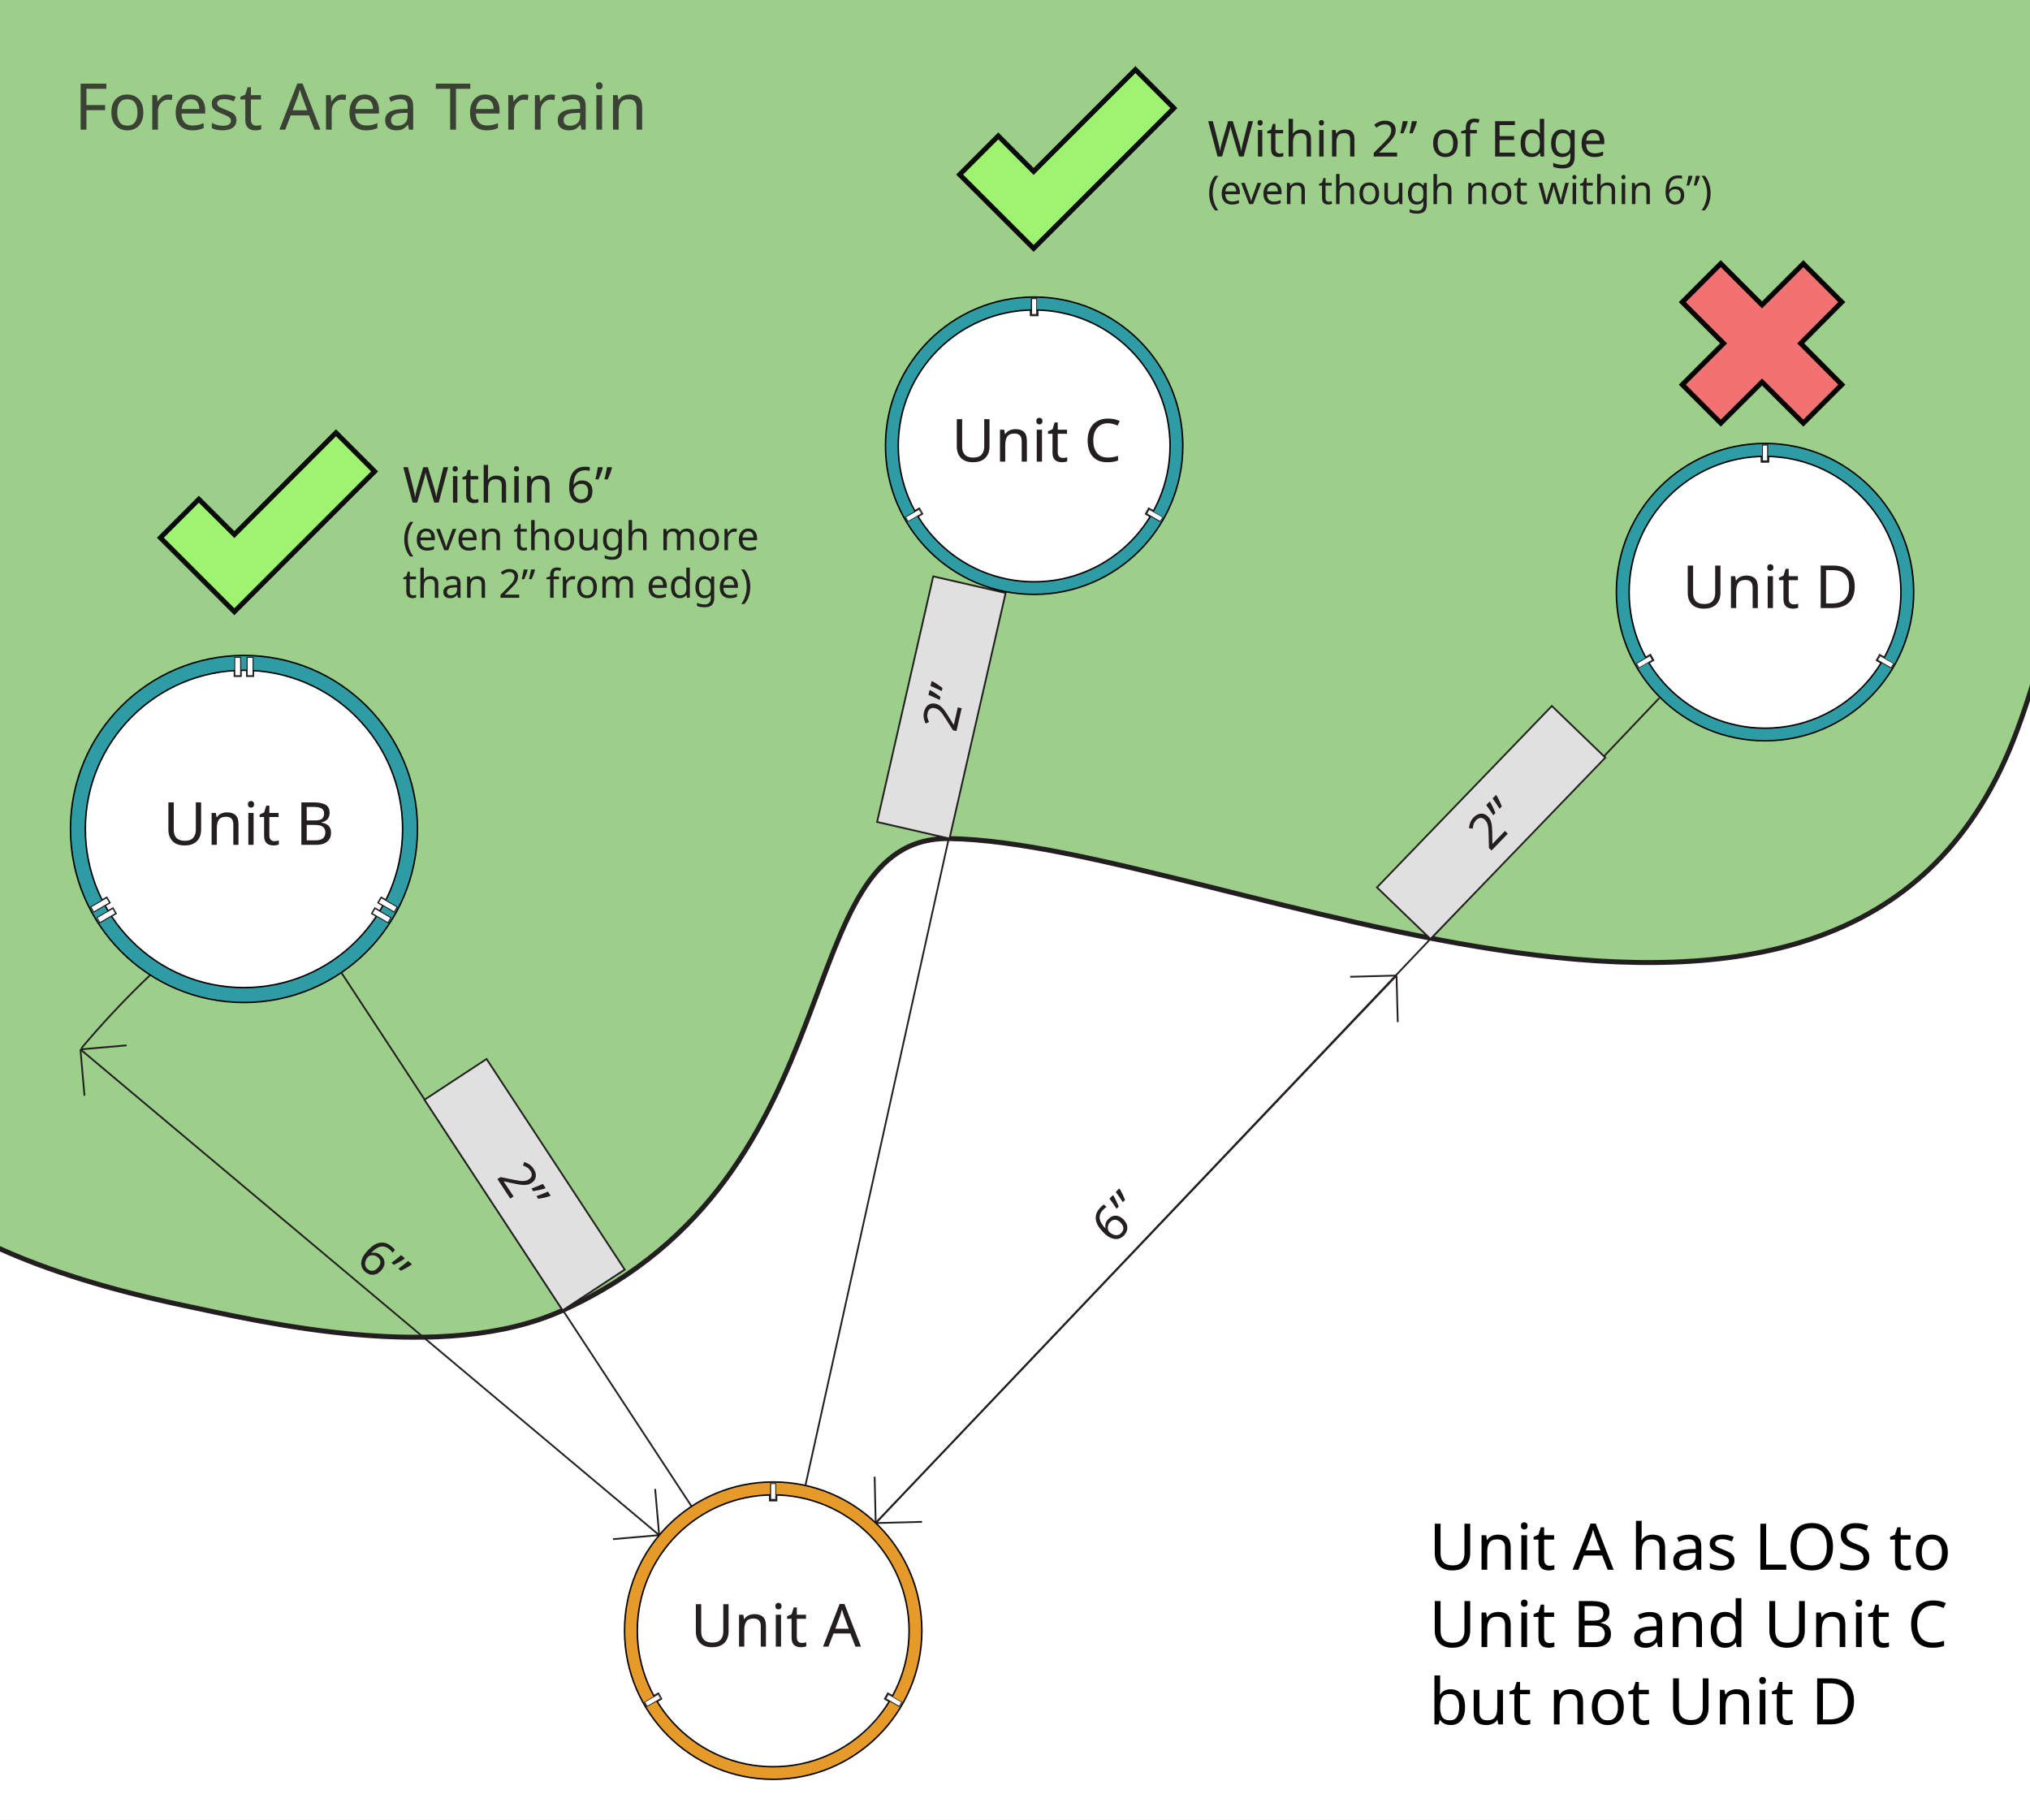
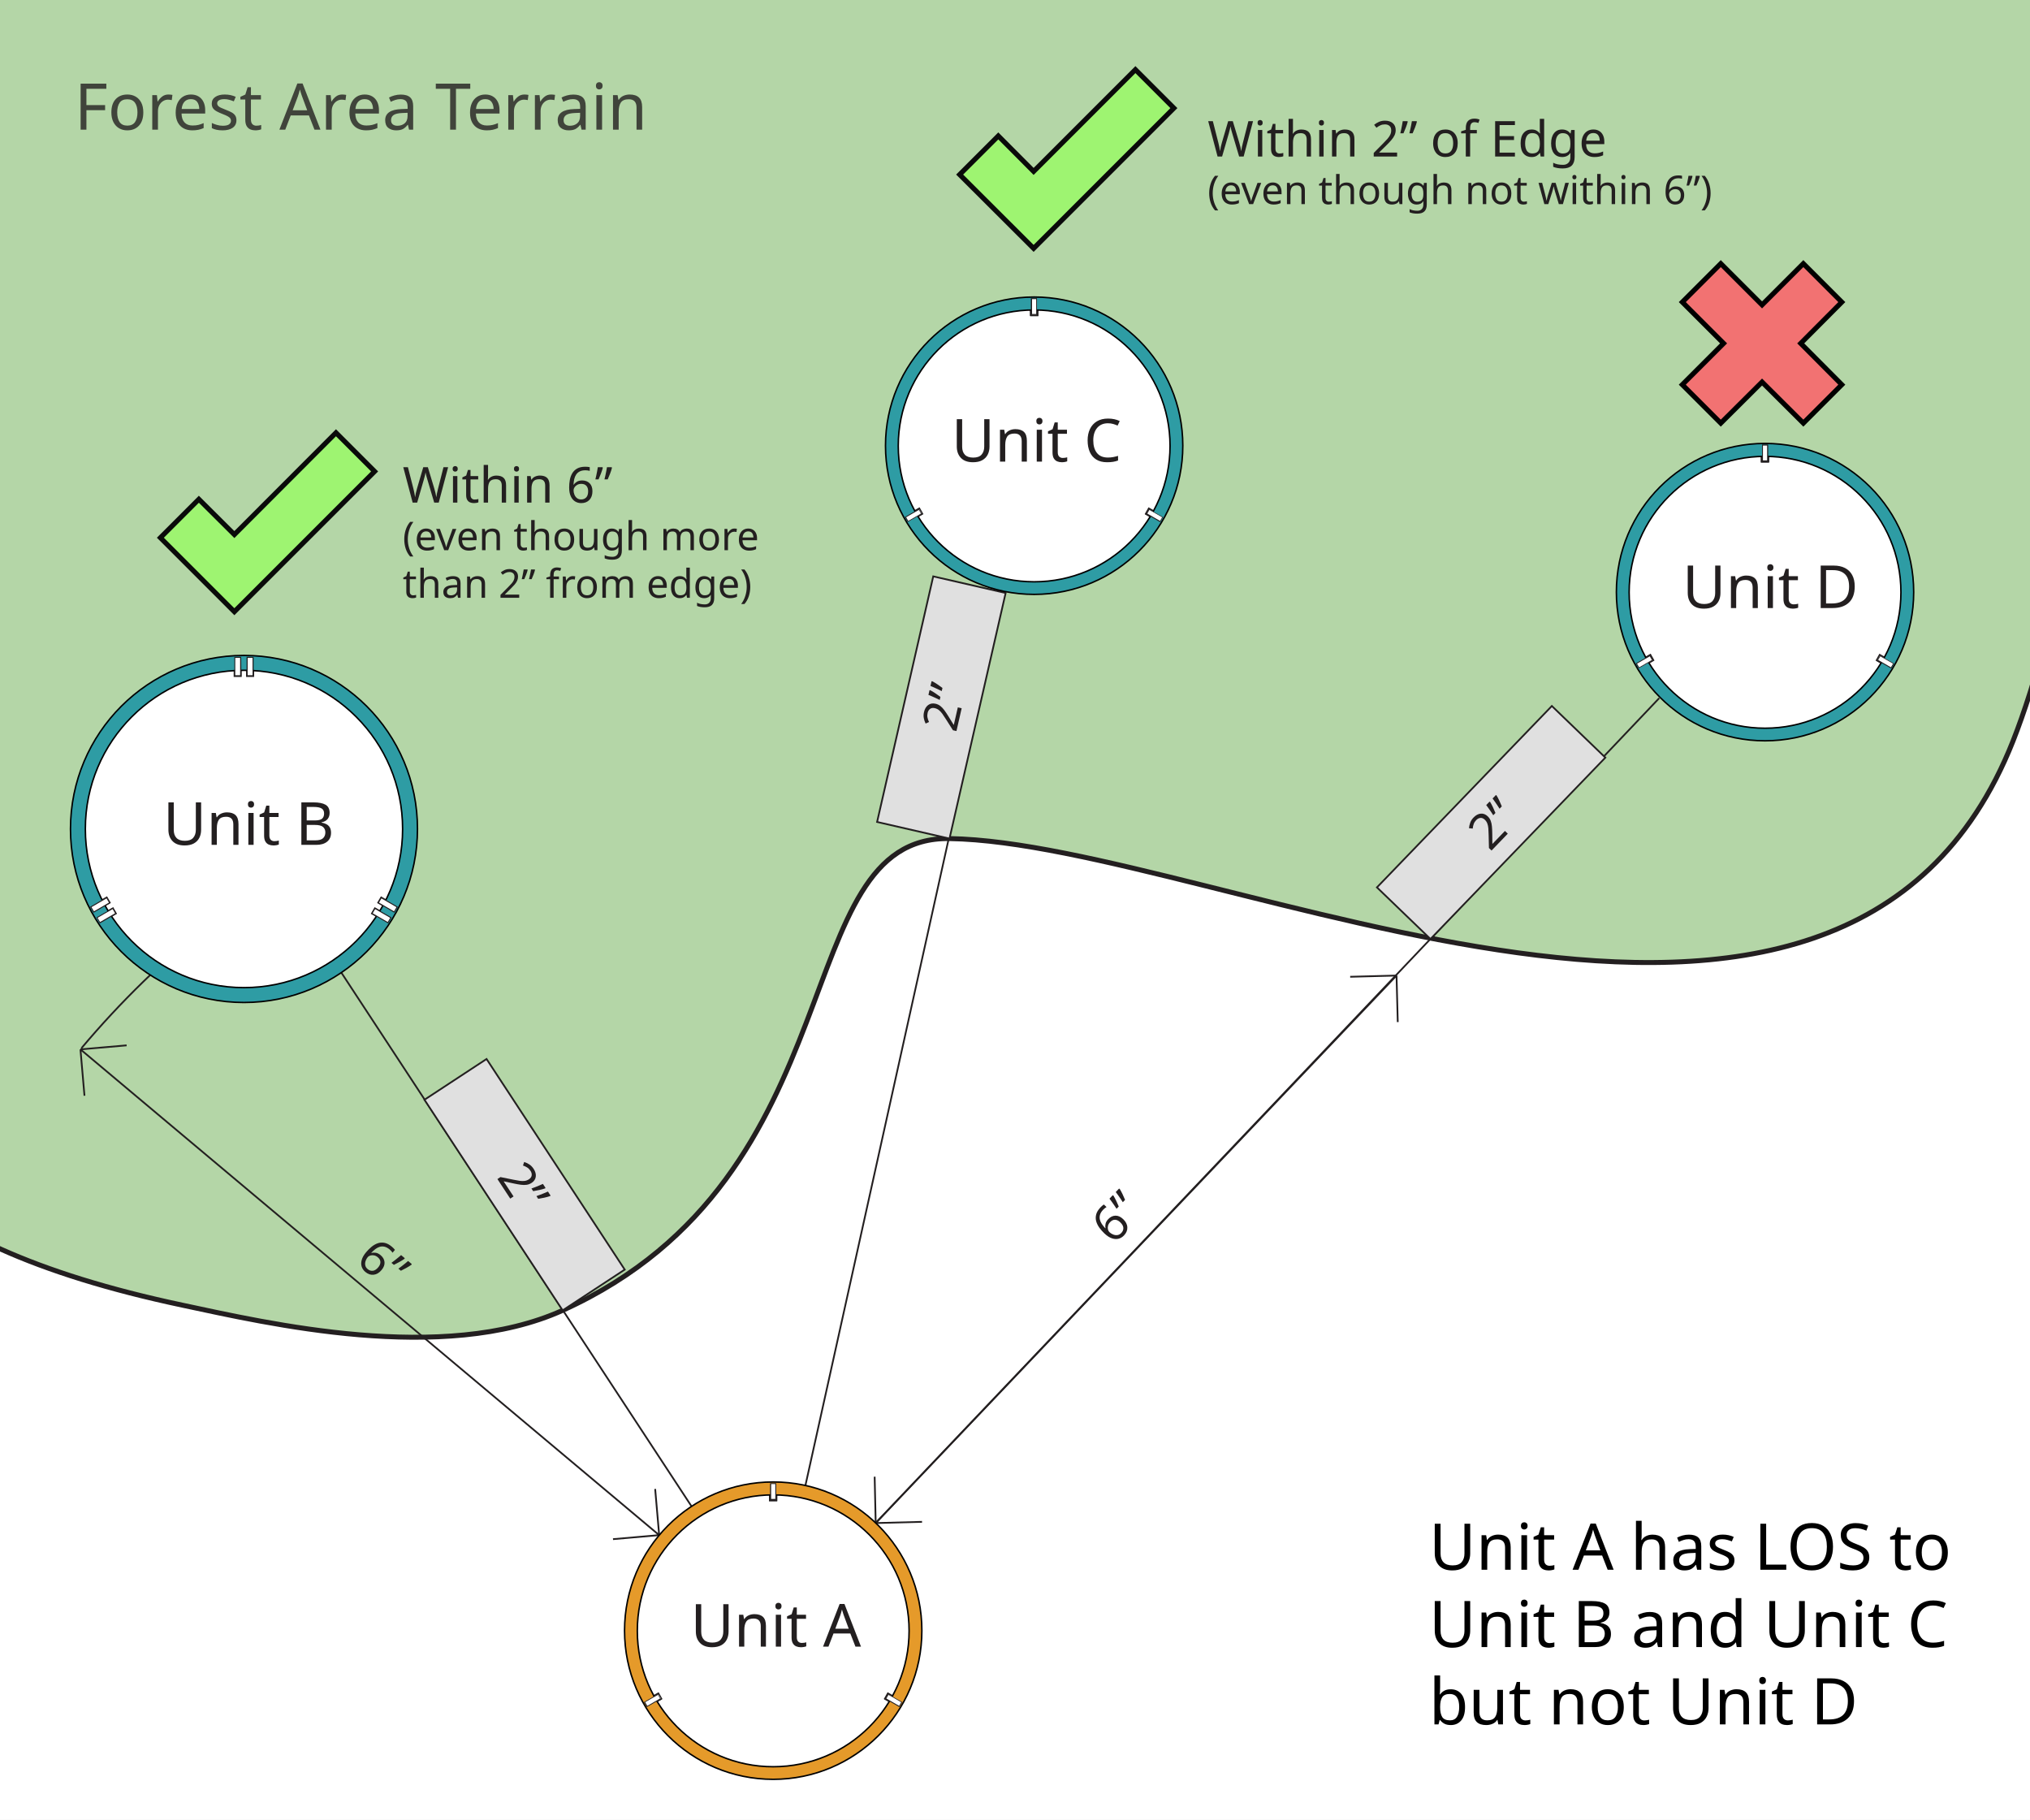
<svg xmlns="http://www.w3.org/2000/svg" version="1.1" id="Layer_1" x="0px" y="0px" viewBox="0 0 1160.7 1040.3" style="enable-background:new 0 0 1160.7 1040.3;" xml:space="preserve">
  <style type="text/css">
	.st0{fill:#FFFFFF;}
- 	.st1{fill:#9CCF89;stroke:#231F20;stroke-width:2.835;stroke-miterlimit:10;}
+ 	.st1{fill:#B4D6A7;stroke:#231F20;stroke-width:2.835;stroke-miterlimit:10;}
	.st2{opacity:0.8;fill:#231F20;enable-background:new    ;}
	.st3{font-family:'ArialMT';}
	.st4{font-size:36.85px;}
	.st5{font-size:12px;}
	.st6{fill:none;stroke:#231F20;stroke-miterlimit:10;}
	.st7{fill:#E0E0E0;stroke:#231F20;stroke-miterlimit:10;}
	.st8{fill:#231F20;}
	.st9{font-size:28.346px;}
- 	.st10{fill:#E0E0E0;stroke:#231F20;stroke-width:1;stroke-miterlimit:10;}
- 	.st11{fill:#FFFFFF;stroke:#231F20;stroke-width:0.85;stroke-miterlimit:10;}
- 	.st12{fill:#E59A2A;stroke:#000000;stroke-width:0.85;stroke-miterlimit:10;}
- 	.st13{font-size:34.016px;}
- 	.st14{fill:#2E9CA4;stroke:#000000;stroke-width:0.85;stroke-miterlimit:10;}
- 	.st15{font-size:22.677px;}
- 	.st16{fill:#9EF471;stroke:#0A0A0A;stroke-width:2.835;stroke-miterlimit:10;}
- 	.st17{fill:#F27272;stroke:#000000;stroke-width:2.835;stroke-miterlimit:10;}
+ 	.st10{fill:#FFFFFF;stroke:#231F20;stroke-width:0.85;stroke-miterlimit:10;}
+ 	.st11{fill:#E59A2A;stroke:#000000;stroke-width:0.85;stroke-miterlimit:10;}
+ 	.st12{font-size:34.016px;}
+ 	.st13{fill:#2E9CA4;stroke:#000000;stroke-width:0.85;stroke-miterlimit:10;}
+ 	.st14{font-size:22.677px;}
+ 	.st15{fill:#9EF471;stroke:#0A0A0A;stroke-width:2.835;stroke-miterlimit:10;}
+ 	.st16{fill:#F27272;stroke:#000000;stroke-width:2.835;stroke-miterlimit:10;}
</style>
  <rect class="st0" width="1160.7" height="1040.3" />
  <g id="Layer_10">
    <path class="st1" d="M288.9-92.4C123.8-139.8-53-278.7-34.8,410.2c2.1,77.6-202.2,263.7,139.4,336c47.6,10.1,148.6,33.9,217.1,2.9   c170.2-77,127.4-271.2,221.2-269.7c153,2.4,510.8,190.3,608.1-55.8c52.2-132.1,95.4-497-24.1-482.3   C1023.7-46.1,454-44.9,288.9-92.4L288.9-92.4z" />
    <text transform="matrix(1 0 0 1 42.52 74.143)" class="st2 st3 st4">Forest Area Terrain</text>
    <text transform="matrix(1 0 0 1 817.047 897.403)" class="st3 st4">Unit A has LOS to </text>
    <text transform="matrix(1 0 0 1 1118.166 897.403)" class="st3 st5">             </text>
    <text transform="matrix(1 0 0 1 817.047 941.603)" class="st3 st4">Unit B and Unit C </text>
    <text transform="matrix(1 0 0 1 1111.976 941.603)" class="st3 st5">             </text>
    <text transform="matrix(1 0 0 1 817.047 985.803)" class="st3 st4">but not Unit D</text>
  </g>
  <path id="guides" class="st6" d="M605.2,196.3l-163.1,736 M135.7,465.4l306.4,466.9 M46.5,599.3c44.8-53.3,100.6-97.9,164.9-129.9" />
  <g id="Layer_1_00000026151618331963528480000016458355637112529572_">
    <path class="st7" d="M278.2,605.4l79,120.4l-35.5,23.3l-79-120.4L278.2,605.4z" />
-     <text transform="matrix(0.5487 0.836 -0.836 0.5487 283.6615 672.9029)" class="st8 st3 st9">2”</text>
+     <text transform="matrix(0.5487 0.836 -0.836 0.5487 283.6614 672.9028)" class="st8 st3 st9">2”</text>
    <path class="st6" d="M376.9,877.6L46,599.9 M376.9,877.6l-26.4,2.3 M376.9,877.6l-2.3-26.4 M46,599.9l26.4-2.3 M46,599.9l2.3,26.5" />
-     <text transform="matrix(0.7661 0.6427 -0.6427 0.7661 202.5866 721.4762)" class="st8 st3 st9">6”</text>
+     <text transform="matrix(0.7661 0.6427 -0.6427 0.7661 202.5867 721.4763)" class="st8 st3 st9">6”</text>
    <path class="st6" d="M500.7,870.7l297.8-313 M500.7,870.7l-0.6-26.5 M500.7,870.7l26.5-0.7 M798.5,557.7l0.7,26.6 M798.5,557.7   l-26.5,0.7" />
    <text transform="matrix(0.6894 -0.7244 0.7244 0.6894 636.6418 712.201)" class="st8 st3 st9">6”</text>
    <path class="st7" d="M501.5,469.9l32.1-140.4L575,339l-32.1,140.4L501.5,469.9z" />
-     <text transform="matrix(0.223 -0.9748 0.9748 0.223 546.5764 419.2549)" class="st8 st3 st9">2”</text>
+     <text transform="matrix(0.223 -0.9748 0.9748 0.223 546.5764 419.2546)" class="st8 st3 st9">2”</text>
    <path class="st6" d="M948.7,399.1L442.1,932.3" />
-     <path class="st10" d="M787.3,507.3l100-103.7l30.6,29.5l-100,103.7L787.3,507.3z" />
-     <text transform="matrix(0.6941 -0.7199 0.7199 0.6941 851.8862 487.2095)" class="st8 st3 st9">2”</text>
+     <path class="st7" d="M787.3,507.3l100-103.7l30.6,29.5l-100,103.7L787.3,507.3z" />
+     <text transform="matrix(0.6941 -0.7199 0.7199 0.6941 851.8862 487.2097)" class="st8 st3 st9">2”</text>
  </g>
  <g id="Layer_8">
    <path class="st0" d="M442.1,847.2c-47,0-85,38.1-85,85c0,47,38.1,85,85,85s85-38.1,85-85S489.1,847.2,442.1,847.2L442.1,847.2z" />
    <path class="st0" d="M440.2,847.8h3.7v9.8h-3.7V847.8z" />
    <path class="st8" d="M443.5,848.2v9h-2.9v-9H443.5 M444.4,847.4h-4.7v10.8h4.7V847.4z" />
-     <path class="st11" d="M443.3,848.4v8.5h-2.4v-8.5H443.3 M443.8,848h-3.4v9.5h3.4V848z" />
+     <path class="st10" d="M443.3,848.4v8.5h-2.4v-8.5H443.3 M443.8,848h-3.4v9.5h3.4V848z" />
    <path class="st0" d="M505.8,971.2l1.8-3.2l8.5,4.9l-1.8,3.2L505.8,971.2z" />
    <path class="st8" d="M507.9,968.6l7.8,4.5l-1.4,2.5l-7.8-4.5L507.9,968.6 M507.5,967.4l-0.4,0.7l-1.4,2.5l-0.4,0.7l0.7,0.4l7.8,4.5   l0.7,0.4l0.4-0.7l1.4-2.5l0.4-0.7l-0.7-0.4l-7.8-4.5L507.5,967.4L507.5,967.4z" />
-     <path class="st11" d="M514.1,975.2l-7.3-4.2l1.2-2.1l7.3,4.2L514.1,975.2 M514.3,975.9l0.2-0.4l1.2-2.1l0.2-0.4l-0.4-0.2l-7.3-4.2   l-0.4-0.2l-0.2,0.4l-1.2,2.1l-0.2,0.4l0.4,0.2l7.3,4.2L514.3,975.9z" />
-     <path class="st0" d="M368.1,972.8l8.5-4.9l1.9,3.2l-8.5,4.9L368.1,972.8z" />
+     <path class="st10" d="M514.1,975.2l-7.3-4.2l1.2-2.1l7.3,4.2L514.1,975.2 M514.3,975.9l0.2-0.4l1.2-2.1l0.2-0.4l-0.4-0.2l-7.3-4.2   l-0.4-0.2l-0.2,0.4l-1.2,2.1l-0.2,0.4l0.4,0.2l7.3,4.2L514.3,975.9z" />
+     <path class="st0" d="M368.1,972.8l8.5-4.9l1.9,3.2L370,976L368.1,972.8z" />
    <path class="st8" d="M376.3,968.6l1.4,2.5l-7.8,4.5l-1.4-2.5L376.3,968.6 M376.6,967.4l-0.7,0.4l-7.8,4.5l-0.7,0.4l0.4,0.7l1.4,2.5   l0.4,0.7l0.7-0.4l7.8-4.5l0.7-0.4l-0.4-0.7l-1.4-2.5L376.6,967.4z" />
-     <path class="st11" d="M368.9,973.1l7.3-4.2l1.2,2.1l-7.3,4.2L368.9,973.1 M368.2,973l0.2,0.4l1.2,2.1l0.2,0.4l0.4-0.2l7.3-4.2   l0.4-0.2l-0.2-0.4l-1.2-2.1l-0.2-0.4l-0.4,0.2l-7.3,4.2L368.2,973z" />
+     <path class="st10" d="M368.9,973.1l7.3-4.2l1.2,2.1l-7.3,4.2L368.9,973.1 M368.2,973l0.2,0.4l1.2,2.1l0.2,0.4l0.4-0.2l7.3-4.2   l0.4-0.2l-0.2-0.4l-1.2-2.1l-0.2-0.4l-0.4,0.2l-7.3,4.2L368.2,973z" />
    <path class="st0" d="M440.2,847.8h3.7v9.8h-3.7V847.8z" />
    <path class="st8" d="M443.5,848.2v9h-2.9v-9H443.5 M444.4,847.4h-4.7v10.8h4.7V847.4z" />
-     <path class="st11" d="M443.3,848.4v8.5h-2.4v-8.5H443.3 M443.8,848h-3.4v9.5h3.4V848z" />
-     <path class="st12" d="M442.1,847.2c-47,0-85,38.1-85,85c0,47,38.1,85,85,85s85-38.1,85-85S489.1,847.2,442.1,847.2L442.1,847.2z    M442.1,1010c-42.9,0-77.7-34.8-77.7-77.7s34.8-77.7,77.7-77.7s77.7,34.8,77.7,77.7S485,1010,442.1,1010L442.1,1010z" />
+     <path class="st10" d="M443.3,848.4v8.5h-2.4v-8.5H443.3 M443.8,848h-3.4v9.5h3.4V848z" />
+     <path class="st11" d="M442.1,847.2c-47,0-85,38.1-85,85c0,47,38.1,85,85,85s85-38.1,85-85S489.1,847.2,442.1,847.2L442.1,847.2z    M442.1,1010c-42.9,0-77.7-34.8-77.7-77.7s34.8-77.7,77.7-77.7s77.7,34.8,77.7,77.7S485,1010,442.1,1010L442.1,1010z" />
    <path class="st0" d="M440.7,848.2h2.9v9h-2.9V848.2z" />
    <path class="st8" d="M443.3,848.4v8.5h-2.4v-8.5H443.3 M443.8,848h-3.4v9.5h3.4V848z" />
    <path class="st0" d="M506.4,971.1l1.5-2.5l7.8,4.5l-1.5,2.5L506.4,971.1z" />
    <path class="st8" d="M514.1,975.2l-7.3-4.2l1.2-2.1l7.3,4.2L514.1,975.2 M514.3,975.9l0.2-0.4l1.2-2.1l0.2-0.4l-0.4-0.2l-7.3-4.2   l-0.4-0.2l-0.2,0.4l-1.2,2.1l-0.2,0.4l0.4,0.2l7.3,4.2L514.3,975.9z" />
    <path class="st0" d="M368.6,973l7.8-4.5l1.5,2.5l-7.8,4.5L368.6,973z" />
    <path class="st8" d="M368.9,973.1l7.3-4.2l1.2,2.1l-7.3,4.2L368.9,973.1 M368.2,973l0.2,0.4l1.2,2.1l0.2,0.4l0.4-0.2l7.3-4.2   l0.4-0.2l-0.2-0.4l-1.2-2.1l-0.2-0.4l-0.4,0.2l-7.3,4.2L368.2,973z" />
    <path class="st0" d="M440.7,848.2h2.9v9h-2.9V848.2z" />
    <path class="st8" d="M443.3,848.4v8.5h-2.4v-8.5H443.3 M443.8,848h-3.4v9.5h3.4V848z" />
-     <text transform="matrix(1 0 0 1 394.808 941.345)" class="st8 st3 st13">Unit A</text>
+     <text transform="matrix(1 0 0 1 394.808 941.345)" class="st8 st3 st12">Unit A</text>
    <path class="st0" d="M139.5,374.7c-54.8,0-99.2,44.4-99.2,99.2s44.4,99.2,99.2,99.2s99.2-44.4,99.2-99.2   C238.8,419.1,194.3,374.7,139.5,374.7z" />
    <path class="st0" d="M134.1,375.7h3.7v10.7h-3.7V375.7z" />
    <path class="st8" d="M137.3,376.1v9.9h-2.8v-9.9H137.3 M138.2,375.3h-4.6V387h4.6V375.3L138.2,375.3z" />
    <path class="st0" d="M55.3,524.5l9.4-5.4l1.9,3.2l-9.4,5.4L55.3,524.5z" />
-     <path class="st8" d="M64.4,519.7l1.4,2.4l-8.6,5l-1.4-2.4L64.4,519.7 M64.8,518.6L64,519l-8.6,5l-0.7,0.4l0.4,0.7l1.4,2.4l0.4,0.7   l0.7-0.4l8.6-5l0.7-0.4l-0.4-0.7l-1.4-2.4C65.1,519.3,64.8,518.6,64.8,518.6z" />
+     <path class="st8" d="M64.4,519.7l1.4,2.4l-8.6,5l-1.4-2.4L64.4,519.7 M64.8,518.6L64,519l-8.6,5l-0.7,0.4l0.4,0.7l1.4,2.4l0.4,0.7   l0.7-0.4l8.6-5l0.7-0.4l-0.4-0.7l-1.4-2.4L64.8,518.6z" />
    <path class="st0" d="M51.7,518.3l9.4-5.4l1.9,3.2l-9.4,5.4L51.7,518.3z" />
    <path class="st8" d="M60.9,513.6l1.4,2.4l-8.6,5l-1.4-2.4L60.9,513.6 M61.2,512.4l-0.7,0.4l-8.6,5l-0.7,0.4l0.4,0.7l1.4,2.4   l0.4,0.7l0.7-0.4l8.6-5l0.7-0.4l-0.4-0.7l-1.4-2.4L61.2,512.4z" />
    <path class="st0" d="M216.1,516.1l1.9-3.2l9.4,5.4l-1.9,3.2L216.1,516.1z" />
    <path class="st8" d="M218.1,513.6l8.6,5l-1.4,2.4l-8.6-5L218.1,513.6 M217.8,512.4l-0.4,0.7l-1.4,2.4l-0.4,0.7l0.7,0.4l8.6,5   l0.7,0.4l0.4-0.7l1.4-2.4l0.4-0.7l-0.7-0.4l-8.6-5L217.8,512.4z" />
    <path class="st0" d="M141.2,375.7h3.7v10.7h-3.7V375.7z" />
    <path class="st8" d="M144.4,376.1v9.9h-2.8v-9.9H144.4 M145.3,375.3h-4.6V387h4.6V375.3L145.3,375.3z" />
    <path class="st0" d="M212.5,522.3l1.8-3.2l9.4,5.4l-1.8,3.2L212.5,522.3z" />
    <path class="st8" d="M214.5,519.7l8.6,5l-1.4,2.4l-8.6-5L214.5,519.7 M214.2,518.6l-0.4,0.7l-1.4,2.4l-0.4,0.7l0.7,0.4l8.6,5   l0.7,0.4l0.4-0.7l1.4-2.4l0.4-0.7l-0.7-0.4l-8.6-5L214.2,518.6z" />
-     <path class="st14" d="M139.5,374.7c-54.8,0-99.2,44.4-99.2,99.2s44.4,99.2,99.2,99.2s99.2-44.4,99.2-99.2   C238.8,419.1,194.3,374.7,139.5,374.7z M139.5,564.6c-50.1,0-90.7-40.6-90.7-90.7s40.6-90.7,90.7-90.7s90.7,40.6,90.7,90.7   S189.6,564.6,139.5,564.6z" />
+     <path class="st13" d="M139.5,374.7c-54.8,0-99.2,44.4-99.2,99.2s44.4,99.2,99.2,99.2s99.2-44.4,99.2-99.2   C238.8,419.1,194.3,374.7,139.5,374.7z M139.5,564.6c-50.1,0-90.7-40.6-90.7-90.7s40.6-90.7,90.7-90.7s90.7,40.6,90.7,90.7   S189.6,564.6,139.5,564.6z" />
    <path class="st0" d="M134.3,375.8h3.4v10.5h-3.4V375.8z" />
    <path class="st8" d="M137.3,376.1v9.9h-2.8v-9.9H137.3 M137.9,375.5H134v11.1h4L137.9,375.5L137.9,375.5L137.9,375.5z" />
    <path class="st0" d="M55.4,524.6l9.1-5.2l1.7,2.9l-9.1,5.2L55.4,524.6z" />
    <path class="st8" d="M64.4,519.7l1.4,2.4l-8.6,5l-1.4-2.4L64.4,519.7 M64.7,518.9l-0.5,0.3l-8.6,5l-0.5,0.3l0.3,0.5l1.4,2.4   l0.3,0.5l0.5-0.3l8.6-5l0.5-0.3l-0.3-0.5l-1.4-2.4C65,519.4,64.7,518.9,64.7,518.9z" />
    <path class="st0" d="M52,518.4l9.1-5.3l1.7,2.9l-9.1,5.3L52,518.4z" />
    <path class="st8" d="M60.9,513.6l1.4,2.4l-8.6,5l-1.4-2.4L60.9,513.6 M61.1,512.8l-0.5,0.3l-8.6,5l-0.5,0.3l0.3,0.5l1.4,2.4   l0.3,0.5l0.5-0.3l8.6-5l0.5-0.3l-0.3-0.5l-1.4-2.4C61.4,513.3,61.1,512.8,61.1,512.8z" />
    <path class="st0" d="M216.3,516.1l1.7-2.9l9.1,5.2l-1.7,2.9L216.3,516.1z" />
    <path class="st8" d="M218.1,513.6l8.6,5l-1.4,2.4l-8.6-5L218.1,513.6 M217.9,512.8l-0.3,0.5l-1.4,2.4l-0.3,0.5l0.5,0.3l8.6,5   l0.5,0.3l0.3-0.5l1.4-2.4l0.3-0.5l-0.5-0.3l-8.6-5L217.9,512.8z" />
    <path class="st0" d="M141.4,375.8h3.4v10.5h-3.4V375.8z" />
    <path class="st8" d="M144.4,376.1v9.9h-2.8v-9.9H144.4 M145,375.5h-4v11.1h4V375.5z" />
    <path class="st0" d="M212.7,522.3l1.7-2.9l9.1,5.2l-1.7,2.9L212.7,522.3z" />
    <path class="st8" d="M214.5,519.7l8.6,5l-1.4,2.4l-8.6-5L214.5,519.7 M214.3,518.9l-0.3,0.5l-1.4,2.4l-0.3,0.5l0.5,0.3l8.6,5   l0.5,0.3l0.3-0.5l1.4-2.4l0.3-0.5l-0.5-0.3l-8.6-5L214.3,518.9z" />
-     <text transform="matrix(1 0 0 1 93.227 482.983)" class="st8 st3 st13">Unit B</text>
+     <text transform="matrix(1 0 0 1 93.227 482.983)" class="st8 st3 st12">Unit B</text>
    <path class="st0" d="M1009.2,253.5c-47,0-85,38.1-85,85c0,47,38.1,85,85,85c46.9,0,85-38.1,85-85S1056.2,253.5,1009.2,253.5   L1009.2,253.5z" />
    <path class="st0" d="M1007.3,254h3.7v9.8h-3.7V254z" />
    <path class="st8" d="M1010.6,254.5v9h-2.9v-9H1010.6 M1011.5,253.6h-4.7v10.8h4.7V253.6L1011.5,253.6z" />
-     <path class="st11" d="M1010.4,254.7v8.5h-2.4v-8.5L1010.4,254.7 M1010.9,254.2h-3.4v9.5h3.4V254.2z" />
+     <path class="st10" d="M1010.4,254.7v8.5h-2.4v-8.5L1010.4,254.7 M1010.9,254.2h-3.4v9.5h3.4V254.2z" />
    <path class="st0" d="M1072.9,377.4l1.9-3.2l8.5,4.9l-1.9,3.2L1072.9,377.4z" />
    <path class="st8" d="M1075,374.8l7.8,4.5l-1.4,2.5l-7.8-4.5L1075,374.8 M1074.6,373.7l-0.4,0.7l-1.4,2.5l-0.4,0.7l0.7,0.4l7.8,4.5   l0.7,0.4l0.4-0.7l1.4-2.5l0.4-0.7l-0.7-0.4l-7.8-4.5L1074.6,373.7z" />
-     <path class="st11" d="M1081.2,381.5l-7.3-4.2l1.2-2.1l7.3,4.2L1081.2,381.5 M1081.4,382.2l0.2-0.4l1.2-2.1l0.2-0.4l-0.4-0.2   l-7.3-4.2l-0.4-0.2l-0.2,0.4l-1.2,2.1l-0.2,0.4l0.4,0.2l7.3,4.2L1081.4,382.2z" />
+     <path class="st10" d="M1081.2,381.5l-7.3-4.2l1.2-2.1l7.3,4.2L1081.2,381.5 M1081.4,382.2l0.2-0.4l1.2-2.1l0.2-0.4l-0.4-0.2   l-7.3-4.2l-0.4-0.2l-0.2,0.4l-1.2,2.1l-0.2,0.4l0.4,0.2l7.3,4.2L1081.4,382.2z" />
    <path class="st0" d="M935.1,379.2l8.5-4.9l1.9,3.2l-8.5,4.9L935.1,379.2z" />
    <path class="st8" d="M943.4,374.8l1.4,2.5l-7.8,4.5l-1.4-2.5L943.4,374.8 M943.8,373.7l-0.7,0.4l-7.8,4.5l-0.7,0.4l0.4,0.7l1.4,2.5   l0.4,0.7l0.7-0.4l7.8-4.5l0.7-0.4l-0.4-0.7l-1.4-2.5L943.8,373.7z" />
-     <path class="st11" d="M936,379.4l7.3-4.2l1.2,2.1l-7.3,4.2L936,379.4 M935.3,379.2l0.2,0.4l1.2,2.1l0.2,0.4l0.4-0.2l7.3-4.2   l0.4-0.2V377l-1.2-2.1l-0.2-0.4l-0.4,0.2l-7.3,4.2L935.3,379.2L935.3,379.2z" />
+     <path class="st10" d="M936,379.4l7.3-4.2l1.2,2.1l-7.3,4.2L936,379.4 M935.3,379.2l0.2,0.4l1.2,2.1l0.2,0.4l0.4-0.2l7.3-4.2   l0.4-0.2V377l-1.2-2.1l-0.2-0.4l-0.4,0.2l-7.3,4.2L935.3,379.2L935.3,379.2z" />
    <path class="st0" d="M1007.3,254h3.7v9.8h-3.7V254z" />
    <path class="st8" d="M1010.6,254.5v9h-2.9v-9H1010.6 M1011.5,253.6h-4.7v10.8h4.7V253.6L1011.5,253.6z" />
-     <path class="st11" d="M1010.4,254.7v8.5h-2.4v-8.5L1010.4,254.7 M1010.9,254.2h-3.4v9.5h3.4V254.2z" />
-     <path class="st14" d="M1009.2,253.5c-47,0-85,38.1-85,85c0,47,38.1,85,85,85c46.9,0,85-38.1,85-85S1056.2,253.5,1009.2,253.5   L1009.2,253.5z M1009.2,416.3c-42.9,0-77.7-34.8-77.7-77.7s34.8-77.7,77.7-77.7c42.9,0,77.7,34.8,77.7,77.7   S1052.1,416.3,1009.2,416.3z" />
+     <path class="st10" d="M1010.4,254.7v8.5h-2.4v-8.5L1010.4,254.7 M1010.9,254.2h-3.4v9.5h3.4V254.2z" />
+     <path class="st13" d="M1009.2,253.5c-47,0-85,38.1-85,85c0,47,38.1,85,85,85c46.9,0,85-38.1,85-85S1056.2,253.5,1009.2,253.5   L1009.2,253.5z M1009.2,416.3c-42.9,0-77.7-34.8-77.7-77.7s34.8-77.7,77.7-77.7c42.9,0,77.7,34.8,77.7,77.7   S1052.1,416.3,1009.2,416.3z" />
    <path class="st0" d="M1007.8,254.5h2.9v9h-2.9V254.5z" />
    <path class="st8" d="M1010.4,254.7v8.5h-2.4v-8.5L1010.4,254.7 M1010.9,254.2h-3.4v9.5h3.4V254.2z" />
    <path class="st0" d="M1073.5,377.3l1.4-2.5l7.8,4.5l-1.4,2.5L1073.5,377.3z" />
    <path class="st8" d="M1081.2,381.5l-7.3-4.2l1.2-2.1l7.3,4.2L1081.2,381.5 M1081.4,382.2l0.2-0.4l1.2-2.1l0.2-0.4l-0.4-0.2   l-7.3-4.2l-0.4-0.2l-0.2,0.4l-1.2,2.1l-0.2,0.4l0.4,0.2l7.3,4.2L1081.4,382.2z" />
    <path class="st0" d="M935.7,379.3l7.8-4.5l1.5,2.5l-7.8,4.5L935.7,379.3z" />
    <path class="st8" d="M936,379.4l7.3-4.2l1.2,2.1l-7.3,4.2L936,379.4 M935.3,379.2l0.2,0.4l1.2,2.1l0.2,0.4l0.4-0.2l7.3-4.2l0.4-0.2   V377l-1.2-2.1l-0.2-0.4l-0.4,0.2l-7.3,4.2L935.3,379.2L935.3,379.2z" />
    <path class="st0" d="M1007.8,254.5h2.9v9h-2.9V254.5z" />
    <path class="st8" d="M1010.4,254.7v8.5h-2.4v-8.5L1010.4,254.7 M1010.9,254.2h-3.4v9.5h3.4V254.2z" />
-     <text transform="matrix(1 0 0 1 961.946 347.61)" class="st8 st3 st13">Unit D</text>
+     <text transform="matrix(1 0 0 1 961.946 347.61)" class="st8 st3 st12">Unit D</text>
    <path class="st0" d="M591.3,169.8c-47,0-85,38.1-85,85c0,47,38.1,85,85,85s85-38.1,85-85S638.2,169.8,591.3,169.8L591.3,169.8z" />
    <path class="st0" d="M589.4,170.3h3.7v9.8h-3.7V170.3z" />
    <path class="st8" d="M592.7,170.8v9h-2.9v-9H592.7 M593.6,169.9H589v10.8h4.7L593.6,169.9L593.6,169.9z" />
-     <path class="st11" d="M592.5,171v8.5h-2.4V171H592.5 M592.9,170.5h-3.4v9.5h3.4V170.5z" />
+     <path class="st10" d="M592.5,171v8.5h-2.4V171H592.5 M592.9,170.5h-3.4v9.5h3.4V170.5z" />
    <path class="st0" d="M654.9,293.8l1.9-3.2l8.5,4.9l-1.9,3.2L654.9,293.8z" />
    <path class="st8" d="M657,291.1l7.8,4.5l-1.4,2.5l-7.8-4.5L657,291.1 M656.7,290l-0.4,0.7l-1.4,2.5l-0.4,0.7l0.7,0.4l7.8,4.5   l0.7,0.4l0.4-0.7l1.4-2.5l0.4-0.7l-0.7-0.4l-7.8-4.5L656.7,290z" />
-     <path class="st11" d="M663.3,297.8l-7.3-4.2l1.2-2.1l7.3,4.2L663.3,297.8 M663.4,298.5l0.2-0.4l1.2-2.1l0.2-0.4l-0.4-0.2l-7.3-4.2   l-0.4-0.2l-0.2,0.4l-1.2,2.1l-0.2,0.4l0.4,0.2l7.3,4.2L663.4,298.5z" />
+     <path class="st10" d="M663.3,297.8l-7.3-4.2l1.2-2.1l7.3,4.2L663.3,297.8 M663.4,298.5l0.2-0.4l1.2-2.1l0.2-0.4l-0.4-0.2l-7.3-4.2   l-0.4-0.2l-0.2,0.4l-1.2,2.1l-0.2,0.4l0.4,0.2l7.3,4.2L663.4,298.5z" />
    <path class="st0" d="M517.1,295.5l8.5-4.9l1.9,3.2l-8.5,4.9L517.1,295.5z" />
    <path class="st8" d="M525.5,291.1l1.4,2.5l-7.8,4.5l-1.4-2.5L525.5,291.1 M525.8,290l-0.7,0.4l-7.8,4.5l-0.7,0.4l0.4,0.7l1.4,2.5   l0.4,0.7l0.7-0.4l7.8-4.5l0.7-0.4l-0.4-0.7l-1.4-2.5L525.8,290z" />
-     <path class="st11" d="M518.1,295.7l7.3-4.2l1.2,2.1l-7.3,4.2L518.1,295.7 M517.4,295.5l0.2,0.4l1.2,2.1l0.2,0.4l0.4-0.2l7.3-4.2   l0.4-0.2l-0.2-0.4l-1.2-2.1l-0.2-0.4l-0.4,0.2l-7.3,4.2L517.4,295.5z" />
+     <path class="st10" d="M518.1,295.7l7.3-4.2l1.2,2.1l-7.3,4.2L518.1,295.7 M517.4,295.5l0.2,0.4l1.2,2.1l0.2,0.4l0.4-0.2l7.3-4.2   l0.4-0.2l-0.2-0.4l-1.2-2.1l-0.2-0.4l-0.4,0.2l-7.3,4.2L517.4,295.5z" />
    <path class="st0" d="M589.4,170.3h3.7v9.8h-3.7V170.3z" />
    <path class="st8" d="M592.7,170.8v9h-2.9v-9H592.7 M593.6,169.9H589v10.8h4.7L593.6,169.9L593.6,169.9z" />
-     <path class="st11" d="M592.5,171v8.5h-2.4V171H592.5 M592.9,170.5h-3.4v9.5h3.4V170.5z" />
-     <path class="st14" d="M591.3,169.8c-47,0-85,38.1-85,85c0,47,38.1,85,85,85s85-38.1,85-85S638.2,169.8,591.3,169.8L591.3,169.8z    M591.3,332.6c-42.9,0-77.7-34.8-77.7-77.7s34.8-77.7,77.7-77.7S669,212,669,254.9S634.2,332.6,591.3,332.6L591.3,332.6z" />
+     <path class="st10" d="M592.5,171v8.5h-2.4V171H592.5 M592.9,170.5h-3.4v9.5h3.4V170.5z" />
+     <path class="st13" d="M591.3,169.8c-47,0-85,38.1-85,85c0,47,38.1,85,85,85s85-38.1,85-85S638.2,169.8,591.3,169.8L591.3,169.8z    M591.3,332.6c-42.9,0-77.7-34.8-77.7-77.7s34.8-77.7,77.7-77.7S669,212,669,254.9S634.2,332.6,591.3,332.6L591.3,332.6z" />
    <path class="st0" d="M589.8,170.8h2.9v9h-2.9V170.8z" />
    <path class="st8" d="M592.5,171v8.5h-2.4V171H592.5 M592.9,170.5h-3.4v9.5h3.4V170.5z" />
    <path class="st0" d="M655.5,293.7l1.5-2.5l7.8,4.5l-1.5,2.5L655.5,293.7z" />
    <path class="st8" d="M663.3,297.8l-7.3-4.2l1.2-2.1l7.3,4.2L663.3,297.8 M663.4,298.5l0.2-0.4l1.2-2.1l0.2-0.4l-0.4-0.2l-7.3-4.2   l-0.4-0.2l-0.2,0.4l-1.2,2.1l-0.2,0.4l0.4,0.2l7.3,4.2L663.4,298.5z" />
    <path class="st0" d="M517.8,295.6l7.8-4.5l1.5,2.5l-7.8,4.5L517.8,295.6z" />
    <path class="st8" d="M518.1,295.7l7.3-4.2l1.2,2.1l-7.3,4.2L518.1,295.7 M517.4,295.5l0.2,0.4l1.2,2.1l0.2,0.4l0.4-0.2l7.3-4.2   l0.4-0.2l-0.2-0.4l-1.2-2.1l-0.2-0.4l-0.4,0.2l-7.3,4.2L517.4,295.5z" />
    <path class="st0" d="M589.8,170.8h2.9v9h-2.9V170.8z" />
    <path class="st8" d="M592.5,171v8.5h-2.4V171H592.5 M592.9,170.5h-3.4v9.5h3.4V170.5z" />
-     <text transform="matrix(1 0 0 1 544.008 263.91)" class="st8 st3 st13">Unit C</text>
+     <text transform="matrix(1 0 0 1 544.008 263.91)" class="st8 st3 st12">Unit C</text>
  </g>
  <g id="Layer_7">
    <text transform="matrix(1 0 0 1 230.242 287.334)" class="st8 st3 st9">Within 6” </text>
    <text transform="matrix(1 0 0 1 349.9534 287.334)" class="st3 st5">         </text>
-     <text transform="matrix(1 0 0 1 230.242 314.5341)" class="st8 st3 st15">(even though more </text>
+     <text transform="matrix(1 0 0 1 230.242 314.5341)" class="st8 st3 st14">(even though more </text>
    <text transform="matrix(1 0 0 1 426.8959 314.5341)" class="st3 st5">         </text>
-     <text transform="matrix(1 0 0 1 230.242 341.734)" class="st8 st3 st15">than 2” from edge)</text>
+     <text transform="matrix(1 0 0 1 230.242 341.734)" class="st8 st3 st14">than 2” from edge)</text>
    <text transform="matrix(1 0 0 1 690.473 89.497)" class="st8 st3 st9">Within 2” of Edge </text>
    <text transform="matrix(1 0 0 1 915.7778 89.497)" class="st3 st5">             </text>
-     <text transform="matrix(1 0 0 1 690.473 116.697)" class="st8 st3 st15">(even though not within 6”)</text>
-     <path class="st16" d="M134,349.7l-42.3-42.3l22-22l20.3,20.2l58.1-58.2l22.1,22.1L134,349.7z M591,142l-42.3-42.2l22.1-22.1L591,98   l58.2-58.2l22,22L591,142z" />
-     <path class="st17" d="M1053.1,172.7l-22-22l-23.6,23.6l-23.6-23.6l-22,22l23.6,23.6l-23.6,23.6l22,22l23.6-23.5l23.6,23.5l22-22   l-23.5-23.6L1053.1,172.7z" />
+     <text transform="matrix(1 0 0 1 690.473 116.697)" class="st8 st3 st14">(even though not within 6”)</text>
+     <path class="st15" d="M134,349.7l-42.3-42.3l22-22l20.3,20.2l58.1-58.2l22.1,22.1L134,349.7z M591,142l-42.3-42.2l22.1-22.1L591,98   l58.2-58.2l22,22L591,142z" />
+     <path class="st16" d="M1053.1,172.7l-22-22l-23.6,23.6l-23.6-23.6l-22,22l23.6,23.6l-23.6,23.6l22,22l23.6-23.5l23.6,23.5l22-22   l-23.5-23.6L1053.1,172.7z" />
  </g>
  <text id="Layer_5" transform="matrix(1 0 0 1 458.377 1634.654)" class="st8 st3 st9">Forest Area Terrain</text>
</svg>
